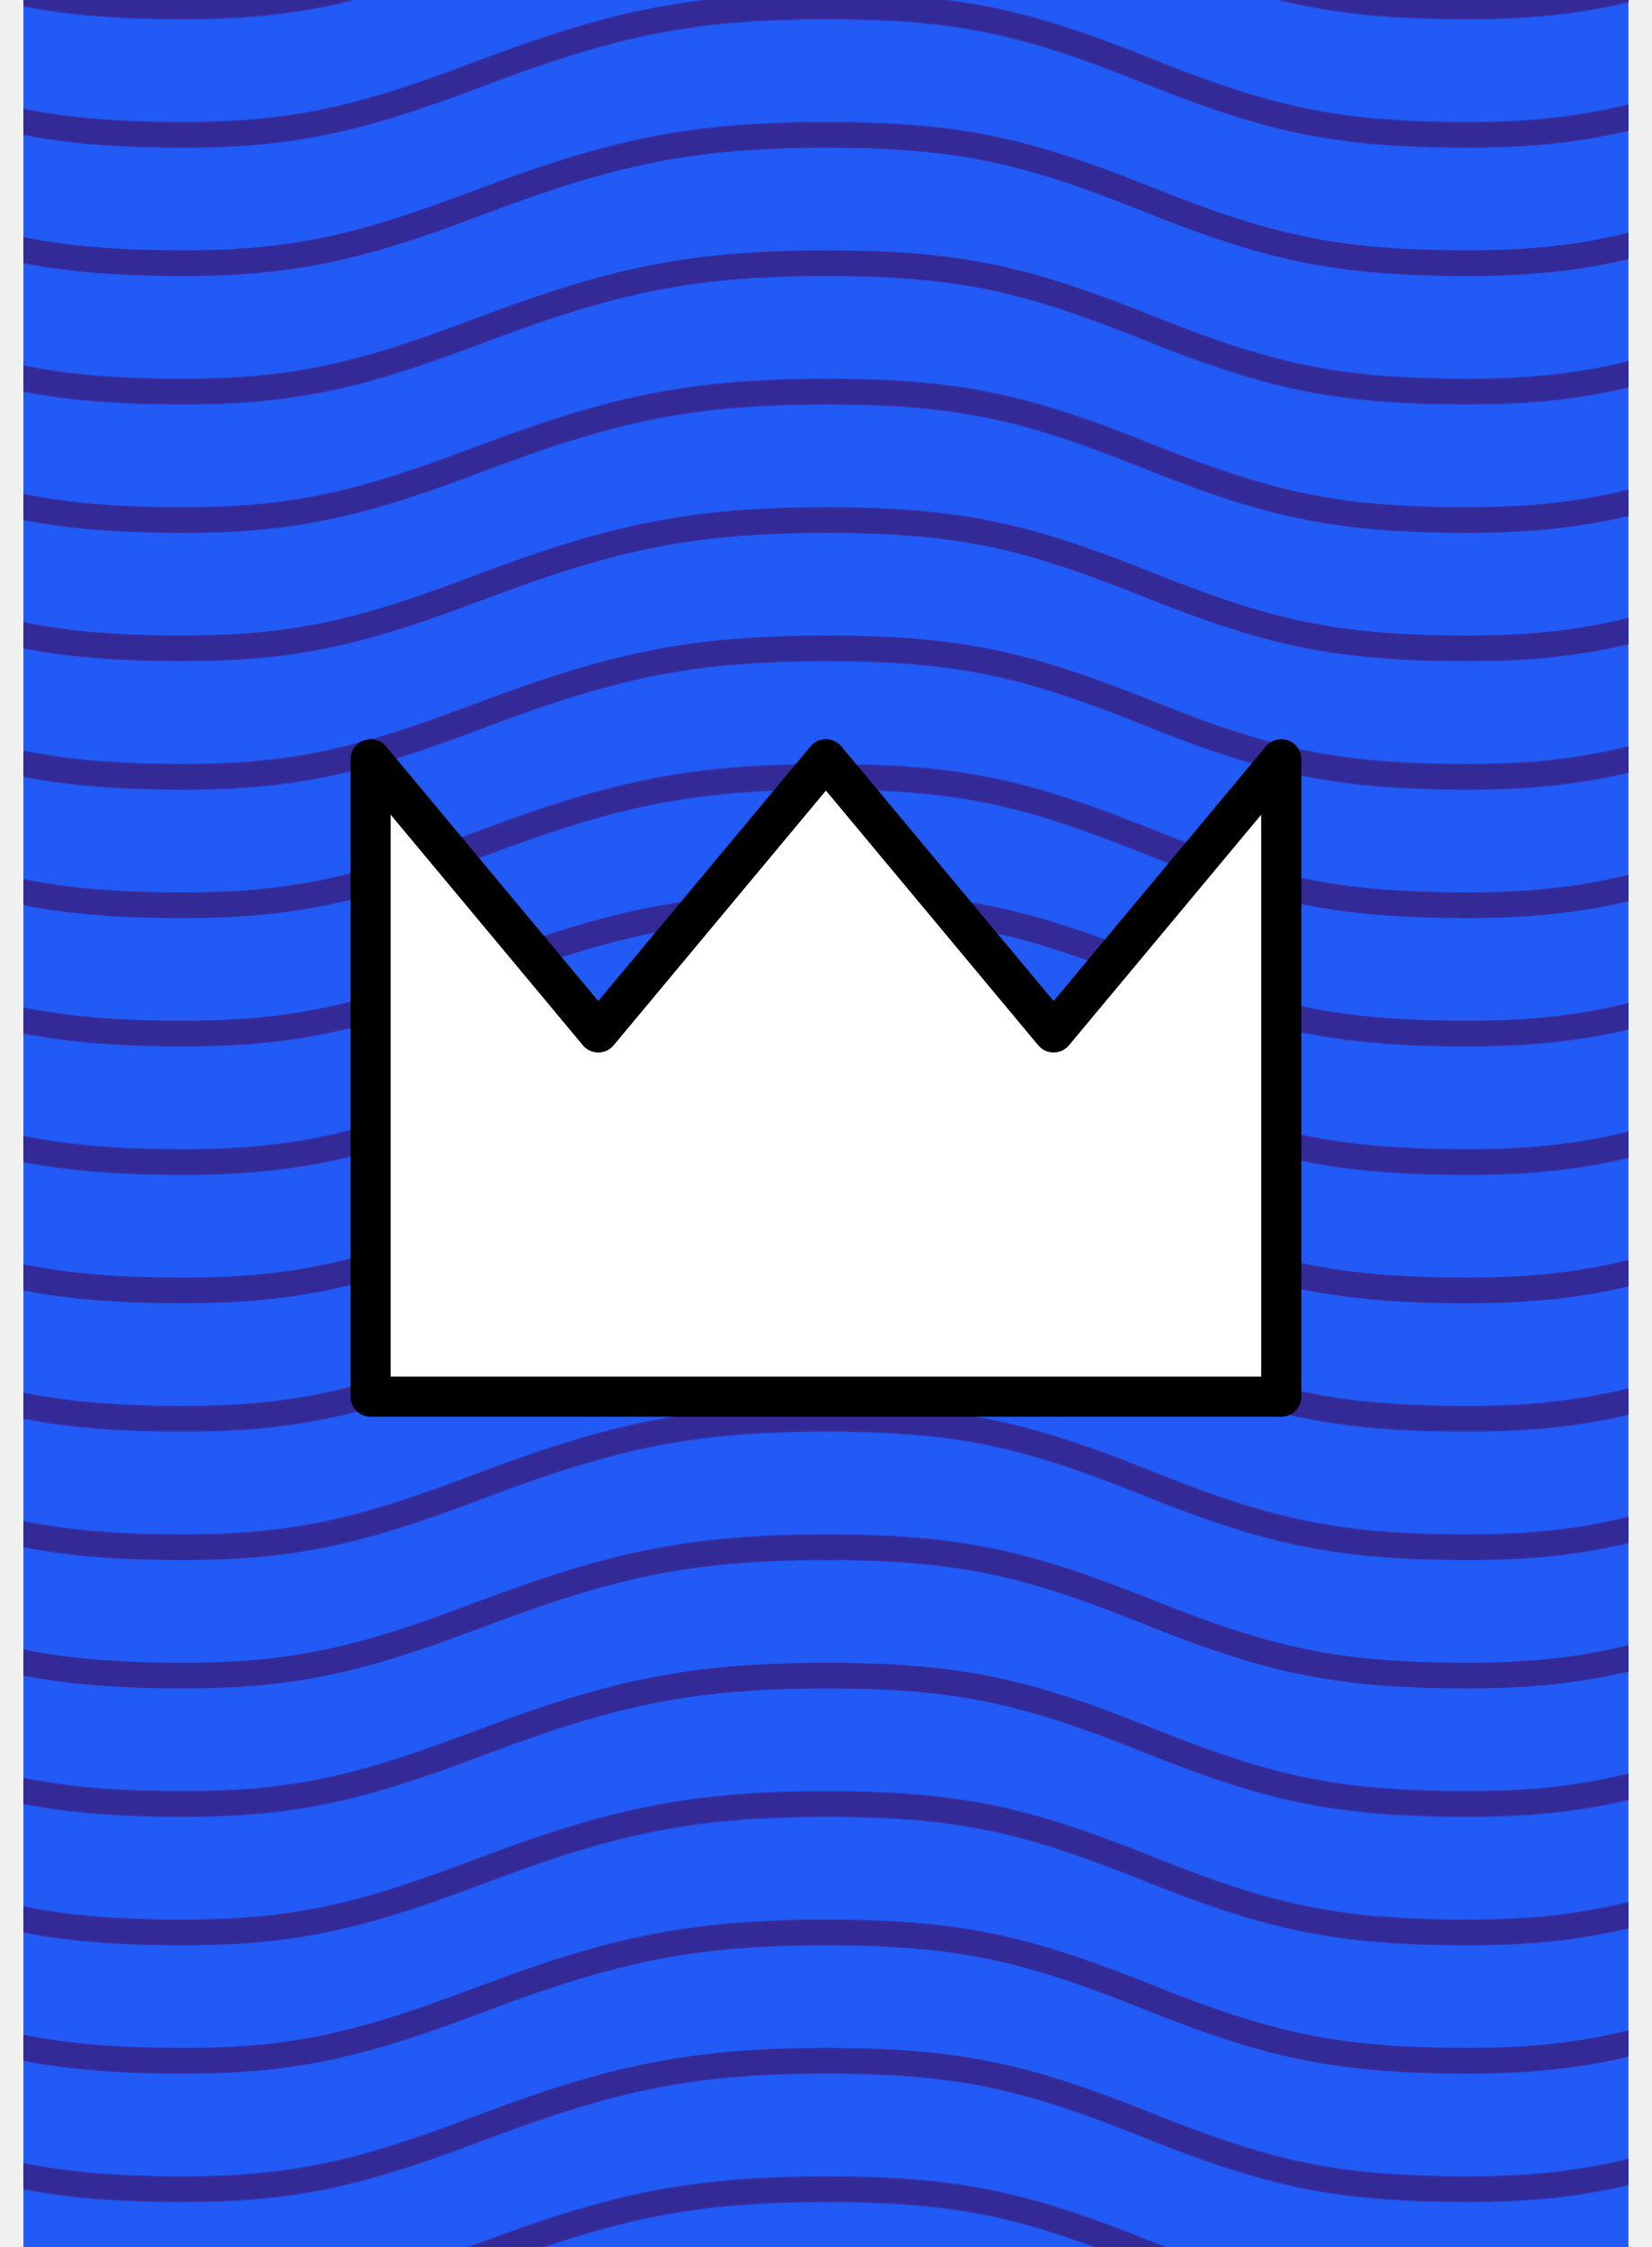
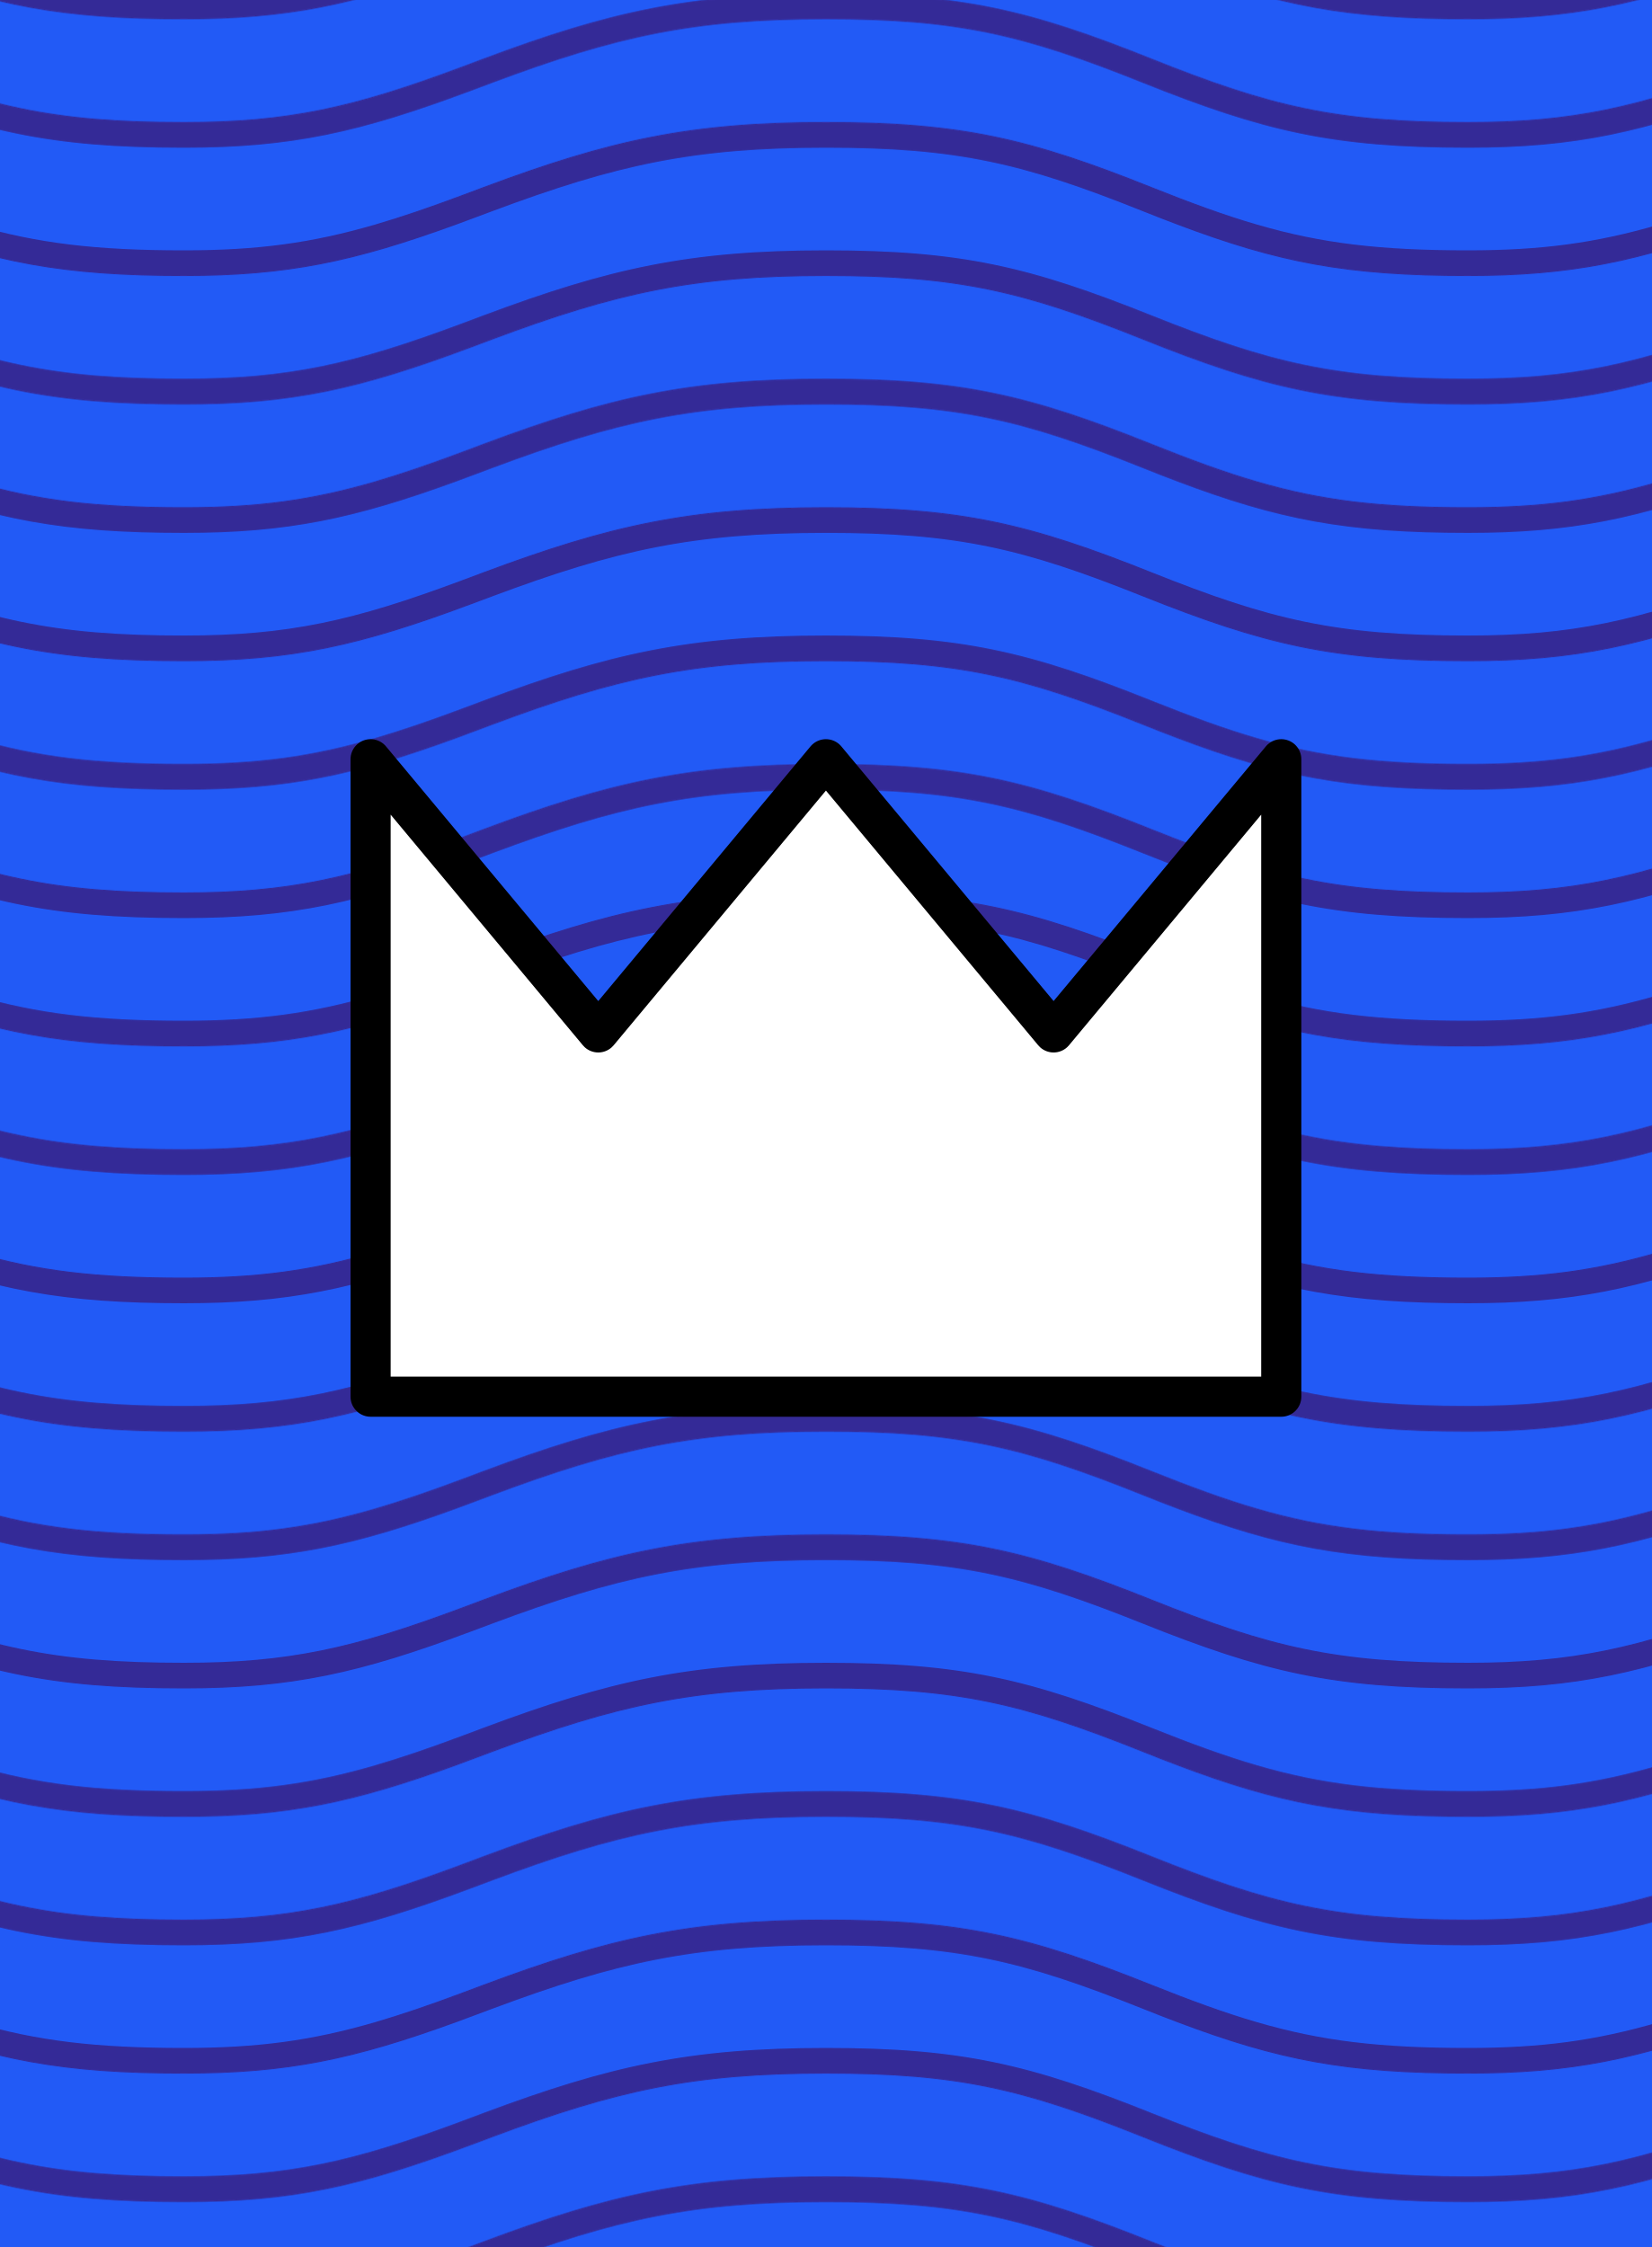
<svg xmlns="http://www.w3.org/2000/svg" width="816px" height="1110px" viewBox="-2.5 -7.5 25 35" version="1.1">
  <defs>
    <pattern id="pattern" x="0" y="0" width="100" height="20" patternUnits="userSpaceOnUse" patternTransform="scale(0.2 0.2)">
      <g id="Page-1" stroke="none" stroke-width="1" fill="none" fill-rule="evenodd">
        <g id="bank-note" fill="#342a97">
          <path d="M21.184,20 C21.541,19.87 21.904,19.736 22.272,19.598 C22.635,19.463 23.871,19 24.04,18.937 C33.64,15.348 39.647,14 50,14 C60.271,14 65.362,15.222 74.629,18.928 C75.584,19.311 76.498,19.668 77.379,20 L83.604,20 C81.093,19.269 78.465,18.309 75.371,17.072 C65.888,13.278 60.562,12 50,12 C39.374,12 33.145,13.397 23.34,17.063 C23.169,17.127 21.934,17.59 21.573,17.725 C19.098,18.648 16.913,19.399 14.849,20 L21.184,20 L21.184,20 Z M21.184,0 C13.258,2.892 8.077,4 7.87150385e-14,4 L7.81597009e-14,4 L0,2 C5.744,2 9.951,1.426 14.849,1.40165657e-15 L21.184,6.9388939e-17 L21.184,0 Z M77.379,2.21705987e-12 C85.239,2.966 90.502,4 100,4 L100,2 C93.158,2 88.614,1.458 83.604,1.04805054e-13 L77.379,0 L77.379,2.21705987e-12 Z M7.87150385e-14,14 C8.441,14 13.718,12.79 22.272,9.598 C22.635,9.463 23.871,9 24.04,8.937 C33.64,5.348 39.647,4 50,4 C60.271,4 65.362,5.222 74.629,8.928 C84.112,12.722 89.438,14 100,14 L100,12 C89.729,12 84.638,10.778 75.371,7.072 C65.888,3.278 60.562,2 50,2 C39.374,2 33.145,3.397 23.34,7.063 C23.169,7.127 21.934,7.59 21.573,7.725 C13.224,10.84 8.164,12 0,12 L7.81597009e-14,14 L7.87150385e-14,14 L7.87150385e-14,14 Z" id="Combined-Shape" />
        </g>
      </g>
    </pattern>
  </defs>
-   <rect x="-2.5" y="-7.5" width="25" height="35" stroke="none" style="fill: #225af6" />
-   <rect x="-2.5" y="-7.5" width="25" height="35" stroke="none" stroke-width="5px" fill="url(#pattern)" />
+   <rect x="-3.5" y="-8.5" width="27" height="37" stroke="none" style="fill: #225af6" />
+   <rect x="-3.5" y="-8.5" width="27" height="37" stroke="none" stroke-width="5px" fill="url(#pattern)" />
  <g transform="translate(-2.5,-2.5)">
    <g transform="scale(1.25,1.25)">
      <path stroke-linejoin="round" stroke-width="0.5" fill="white" stroke="black" d="M 4.326 5.461 L 4.326 13.404 L 15.674 13.404 L 15.674 5.461 L 12.837 8.865 L 10 5.461 L 7.163 8.865 Z " />
    </g>
  </g>
</svg>
